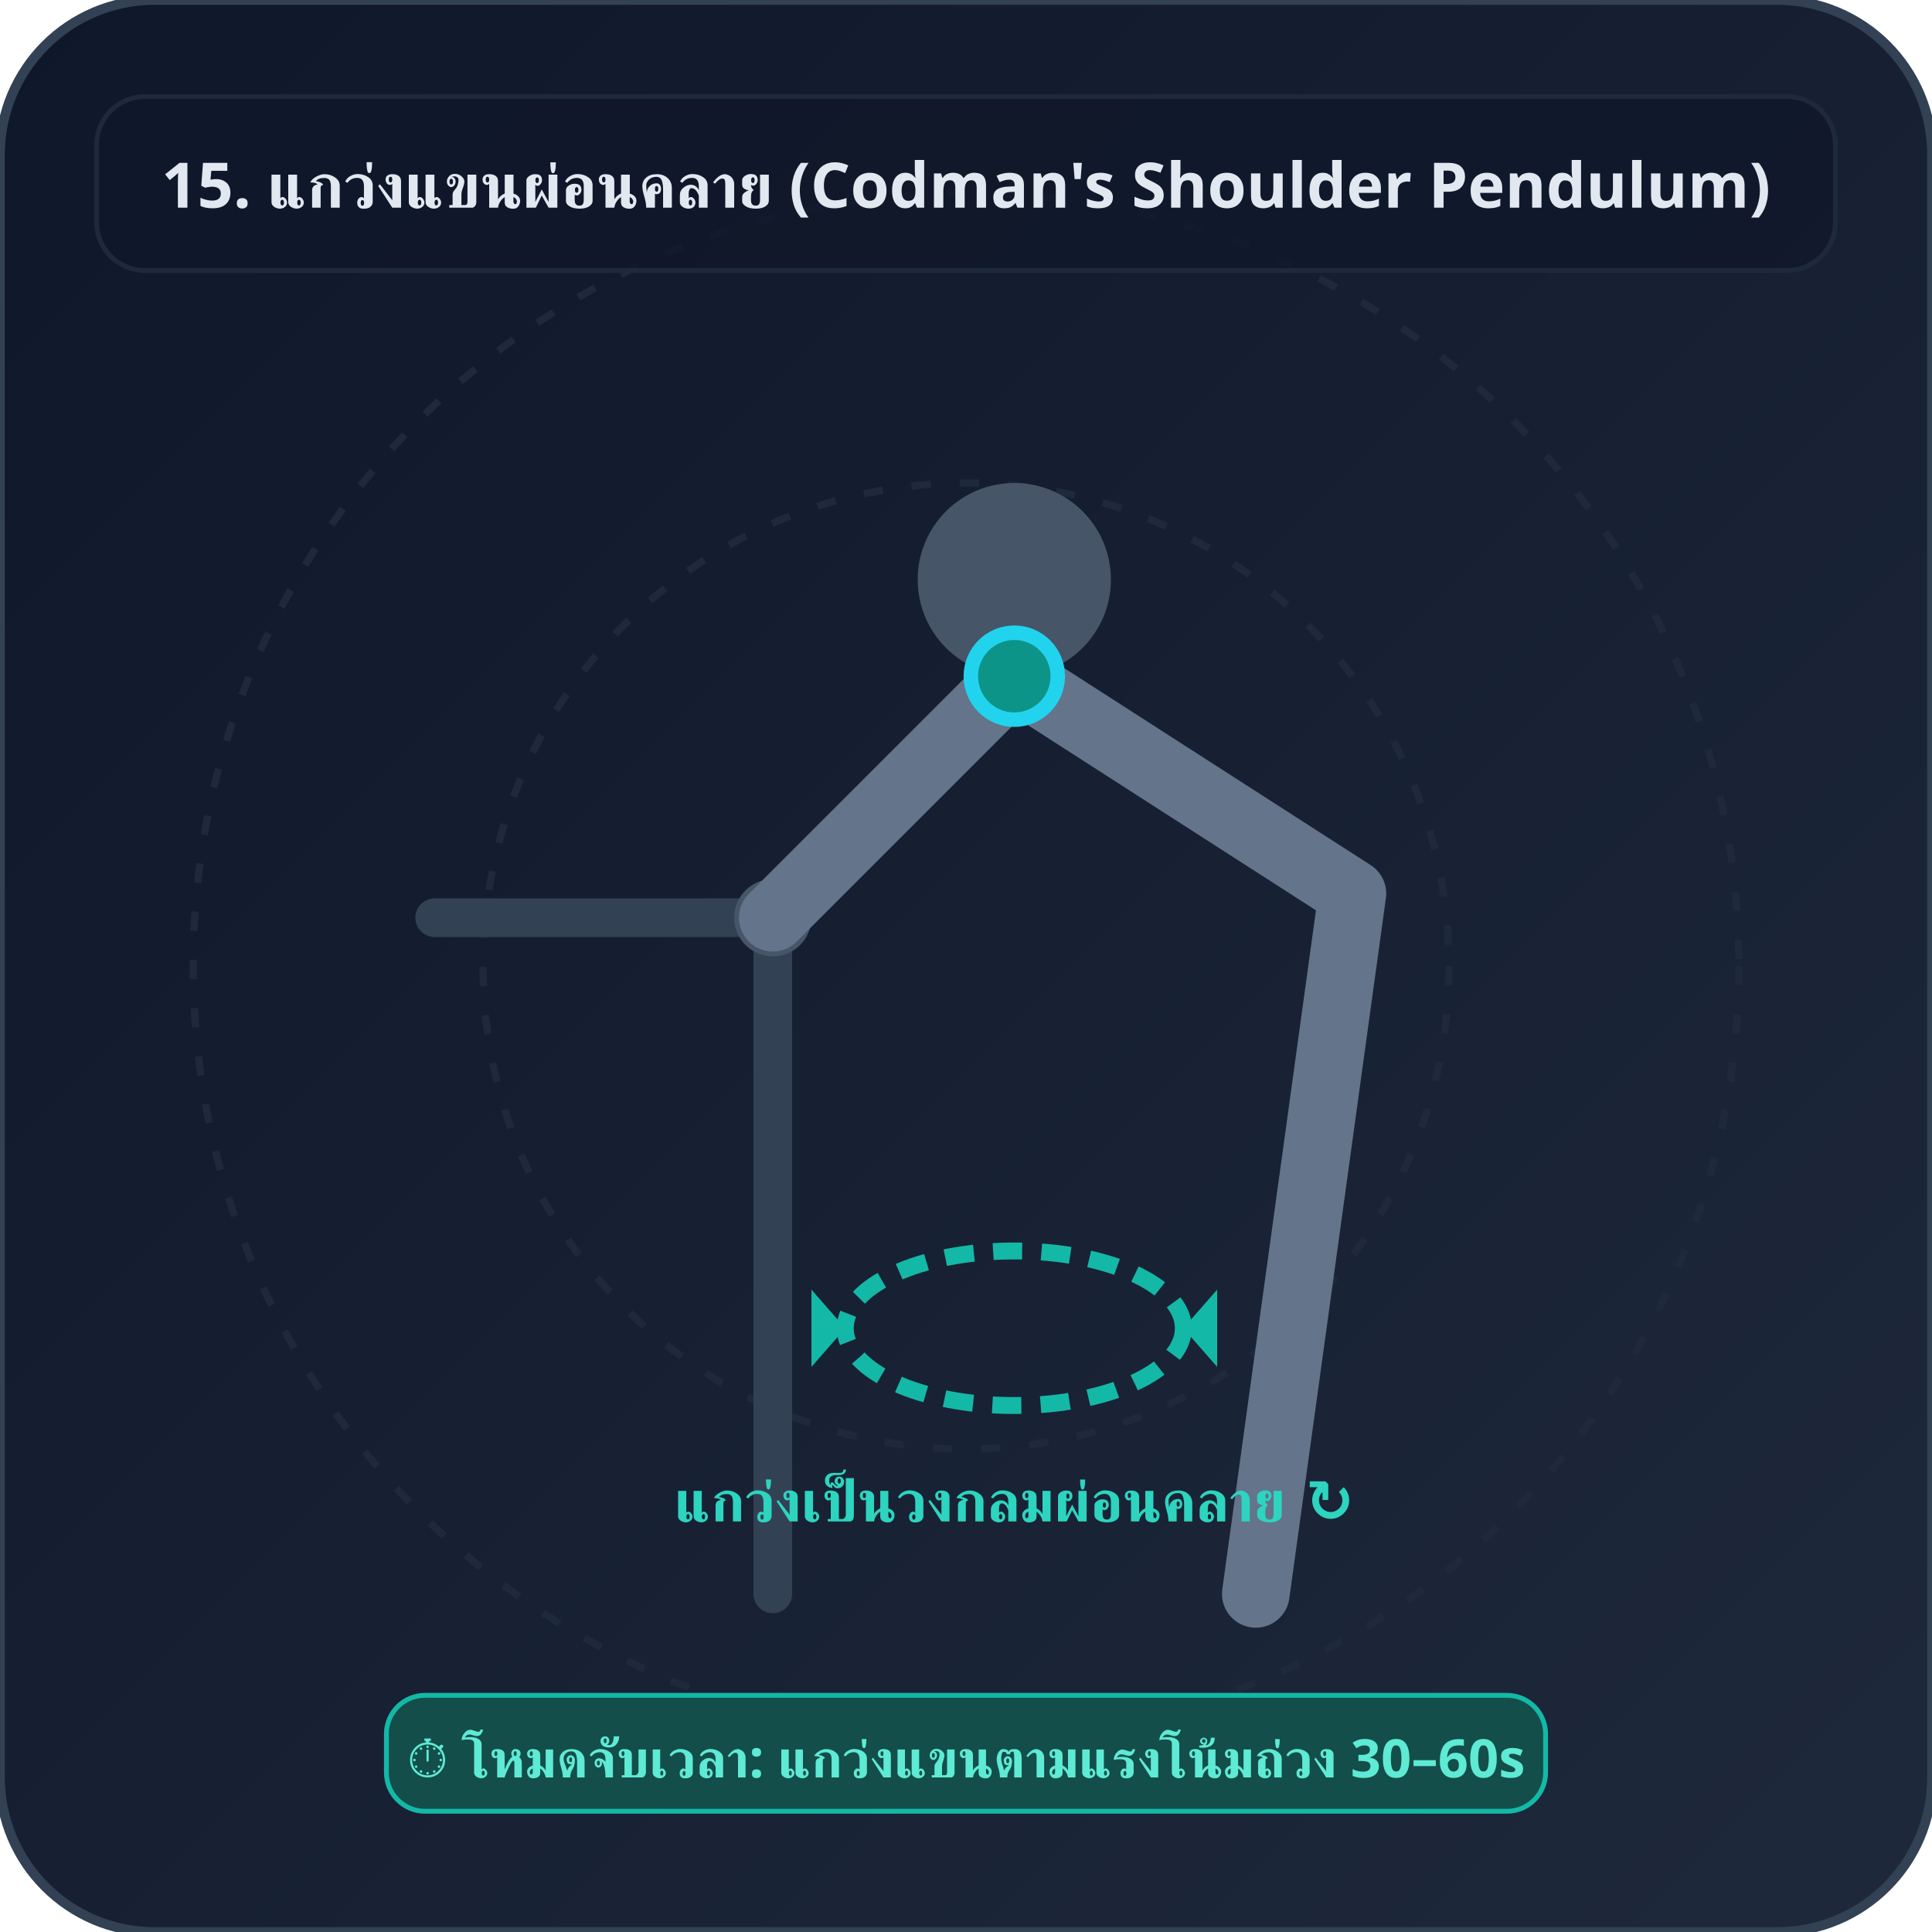
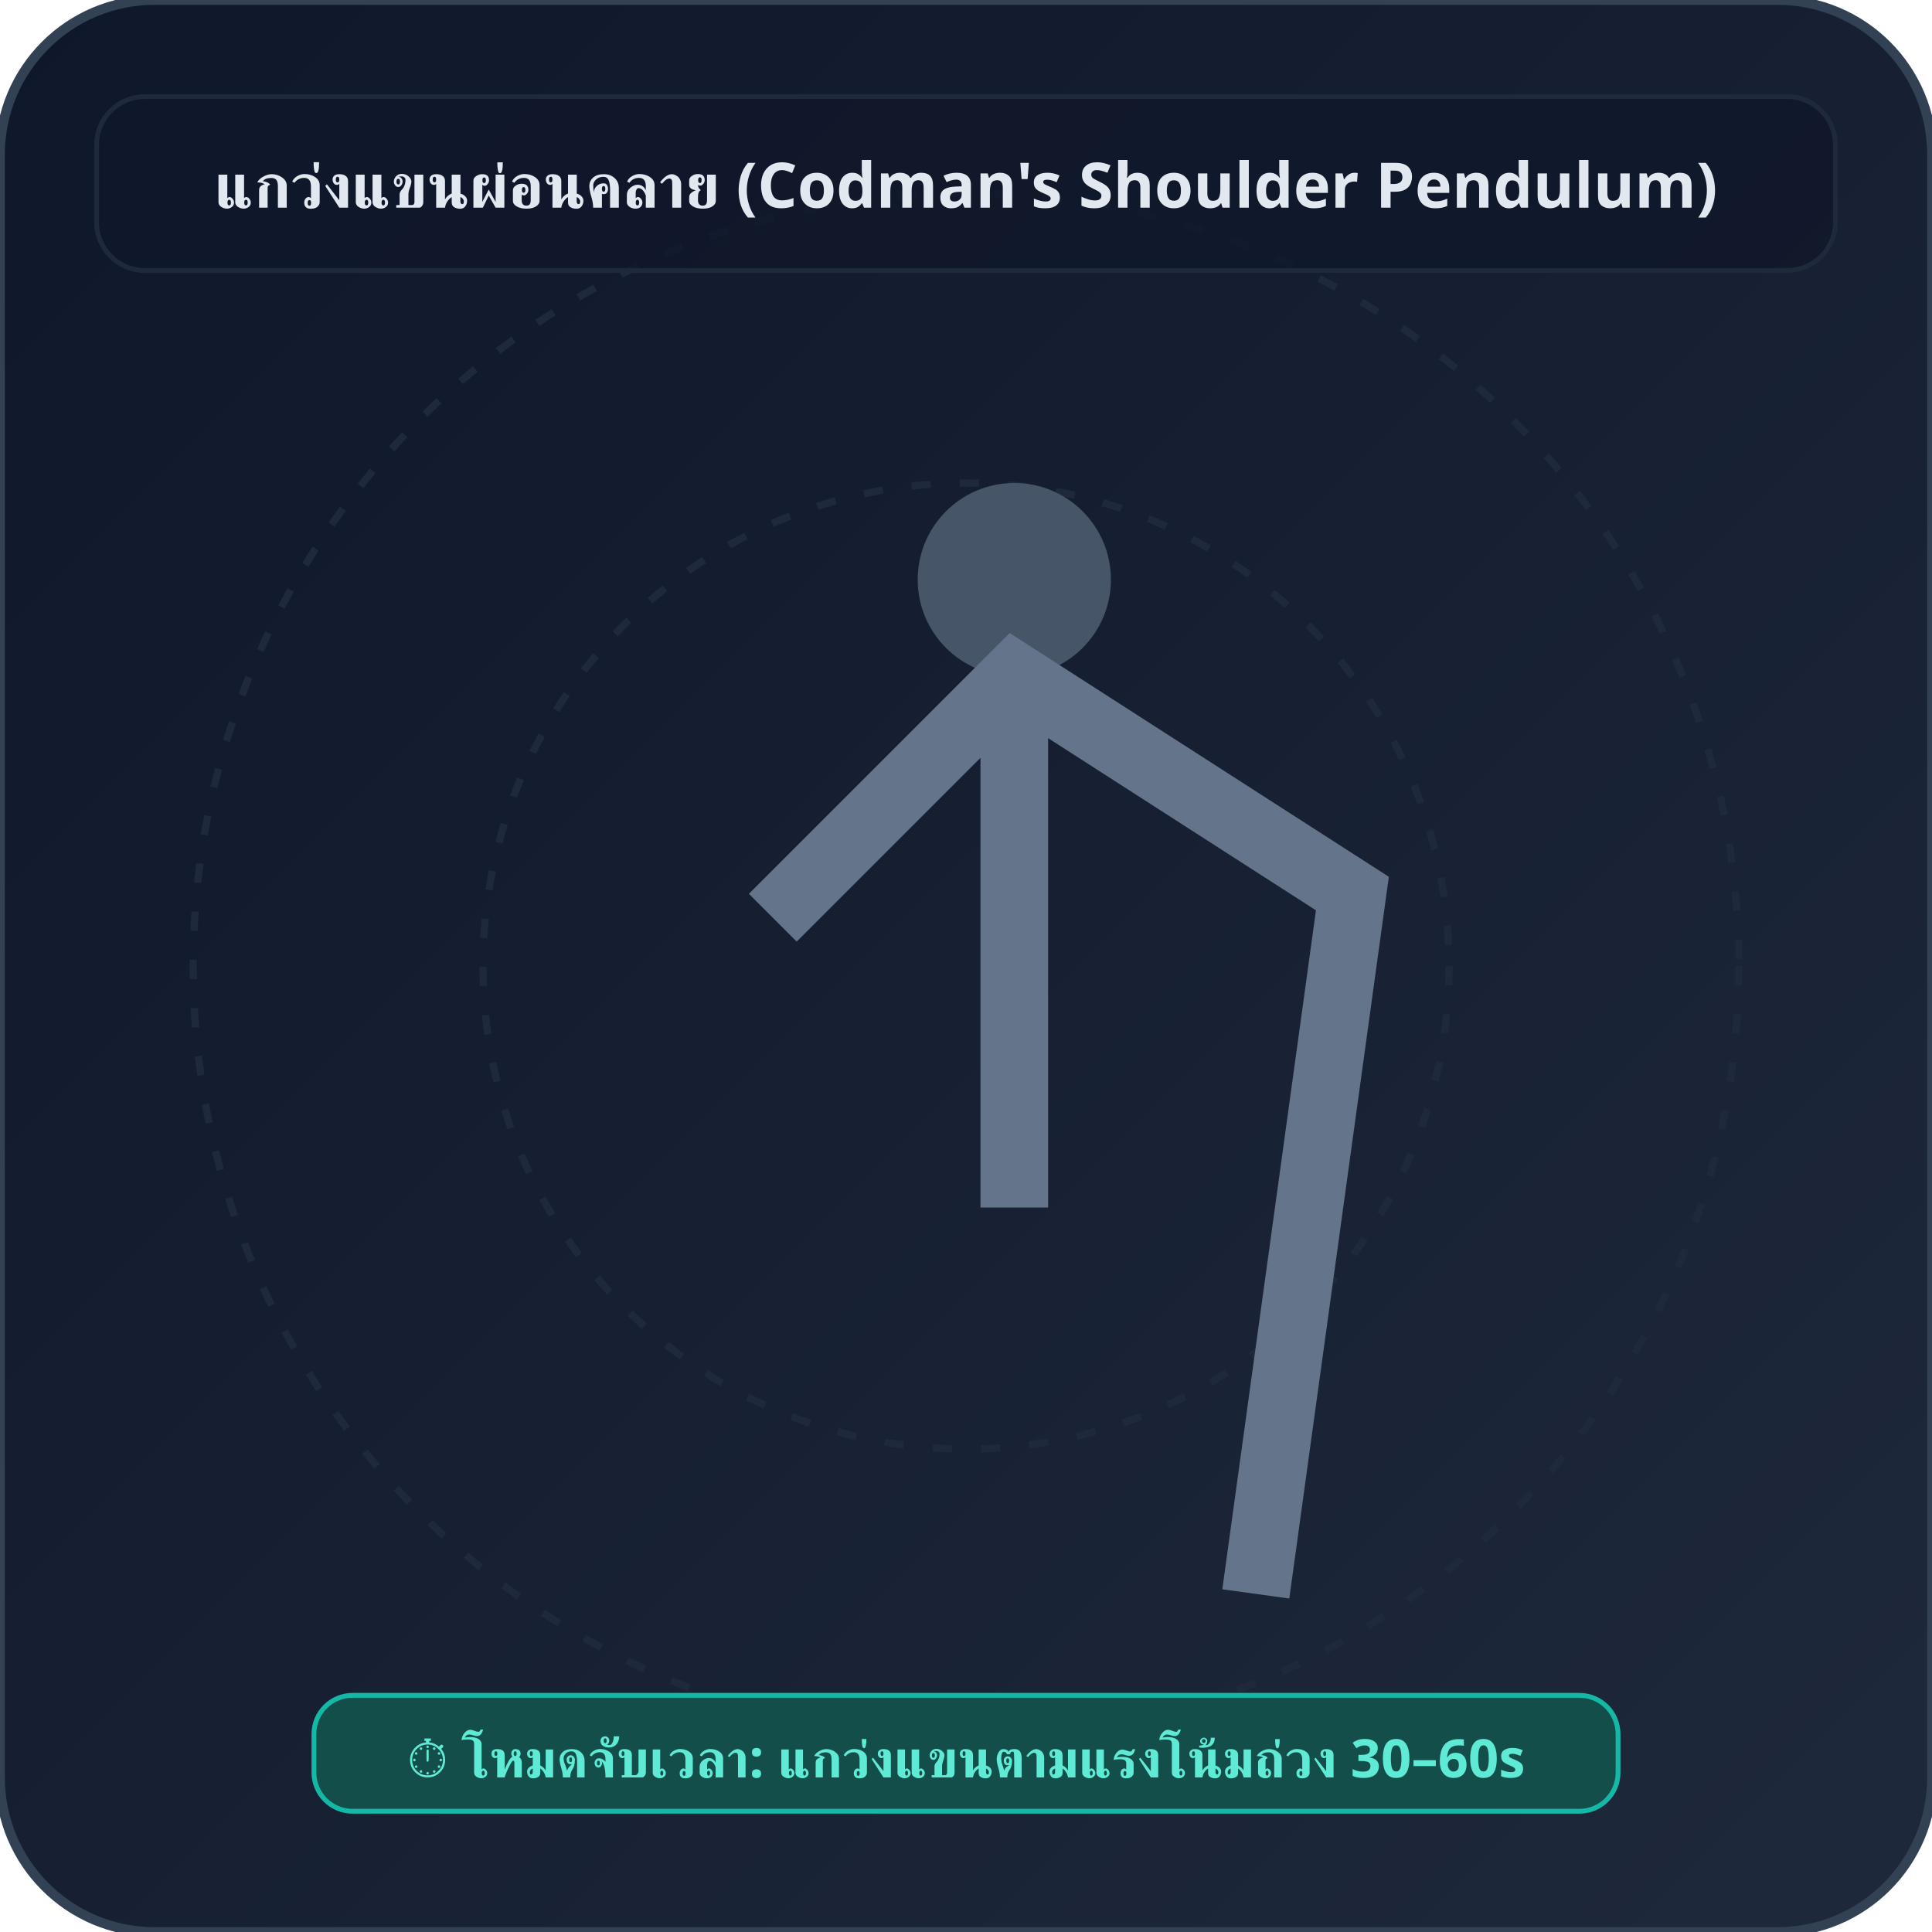
<svg xmlns="http://www.w3.org/2000/svg" viewBox="0 0 400 400" width="100%" height="100%">
  <defs>
    <linearGradient id="bgGrad" x1="0%" y1="0%" x2="100%" y2="100%">
      <stop offset="0%" stop-color="#0f172a" />
      <stop offset="100%" stop-color="#1e293b" />
    </linearGradient>
    <linearGradient id="primaryTeal" x1="0%" y1="0%" x2="100%" y2="0%">
      <stop offset="0%" stop-color="#0d9488" />
      <stop offset="100%" stop-color="#14b8a6" />
    </linearGradient>
    <linearGradient id="accentCyan" x1="0%" y1="0%" x2="100%" y2="100%">
      <stop offset="0%" stop-color="#06b6d4" />
      <stop offset="100%" stop-color="#22d3ee" />
    </linearGradient>
    <filter id="glow" x="-20%" y="-20%" width="140%" height="140%">
      <feGaussianBlur stdDeviation="4" result="blur" />
      <feComposite in="SourceGraphic" in2="blur" operator="over" />
    </filter>
    <marker id="arrowTeal" markerWidth="10" markerHeight="10" refX="6" refY="3" orient="auto">
      <path d="M0,0 L0,6 L9,3 z" fill="#14b8a6" />
    </marker>
    <marker id="arrowCyan" markerWidth="10" markerHeight="10" refX="6" refY="3" orient="auto">
      <path d="M0,0 L0,6 L9,3 z" fill="#22d3ee" />
    </marker>
  </defs>
  <rect width="400" height="400" rx="32" fill="url(#bgGrad)" stroke="#334155" stroke-width="2" />
  <circle cx="200" cy="200" r="160" fill="none" stroke="#1e293b" stroke-width="1.5" stroke-dasharray="4,6" />
  <circle cx="200" cy="200" r="100" fill="none" stroke="#1e293b" stroke-width="1.5" stroke-dasharray="4,6" />
  <rect x="20" y="20" width="360" height="36" rx="10" fill="#0f172a" fill-opacity="0.8" stroke="#1e293b" />
  <text x="200" y="43" fill="#e2e8f0" font-family="system-ui, sans-serif" font-size="13" font-weight="bold" text-anchor="middle">
-     15. แกว่งแขนผ่อนคลาย (Codman's Shoulder Pendulum)
+     แกว่งแขนผ่อนคลาย (Codman's Shoulder Pendulum)
  </text>
-   <path d="M90,190 L160,190 L160,330" fill="none" stroke="#334155" stroke-width="8" stroke-linecap="round" />
-   <circle cx="160" cy="190" r="8" fill="#475569" />
  <circle cx="210" cy="120" r="20" fill="#475569" />
-   <path d="M160,190 L210,140 L280,185 L260,330" fill="none" stroke="#64748b" stroke-width="14" stroke-linecap="round" stroke-linejoin="round" />
-   <path d="M210,140 L210,250" fill="none" stroke="url(#accentCyan)" stroke-width="12" stroke-linecap="round" filter="url(#glow)" />
-   <circle cx="210" cy="140" r="9" fill="#0d9488" stroke="#22d3ee" stroke-width="3" />
-   <ellipse cx="210" cy="275" rx="35" ry="16" fill="none" stroke="#14b8a6" stroke-width="3.5" stroke-dasharray="6,4" />
-   <polygon points="245,275 252,267 252,283" fill="#14b8a6" />
-   <polygon points="175,275 168,267 168,283" fill="#14b8a6" />
-   <text x="210" y="315" fill="#2dd4bf" font-family="system-ui" font-size="12" font-weight="bold" text-anchor="middle">แกว่งเป็นวงกลมผ่อนคลาย ↻</text>
+   <path d="M160,190 L210,140 L280,185 L260,330 M210,140 L210,250" stroke="#64748b" stroke-width="14" fill="none" />
  <g transform="translate(200, 365)">
-     <rect x="-120" y="-14" width="240" height="24" rx="8" fill="#134e4a" stroke="#14b8a6" stroke-width="1" />
+     <rect x="-135" y="-14" width="270" height="24" rx="8" fill="#134e4a" stroke="#14b8a6" stroke-width="1" />
    <text x="0" y="3" fill="#5eead4" font-family="system-ui, sans-serif" font-size="11" font-weight="600" text-anchor="middle">
      ⏱️ โหมดจับเวลา: แกว่งแขนตามแรงโน้มถ่วง 30–60s
    </text>
  </g>
</svg>
